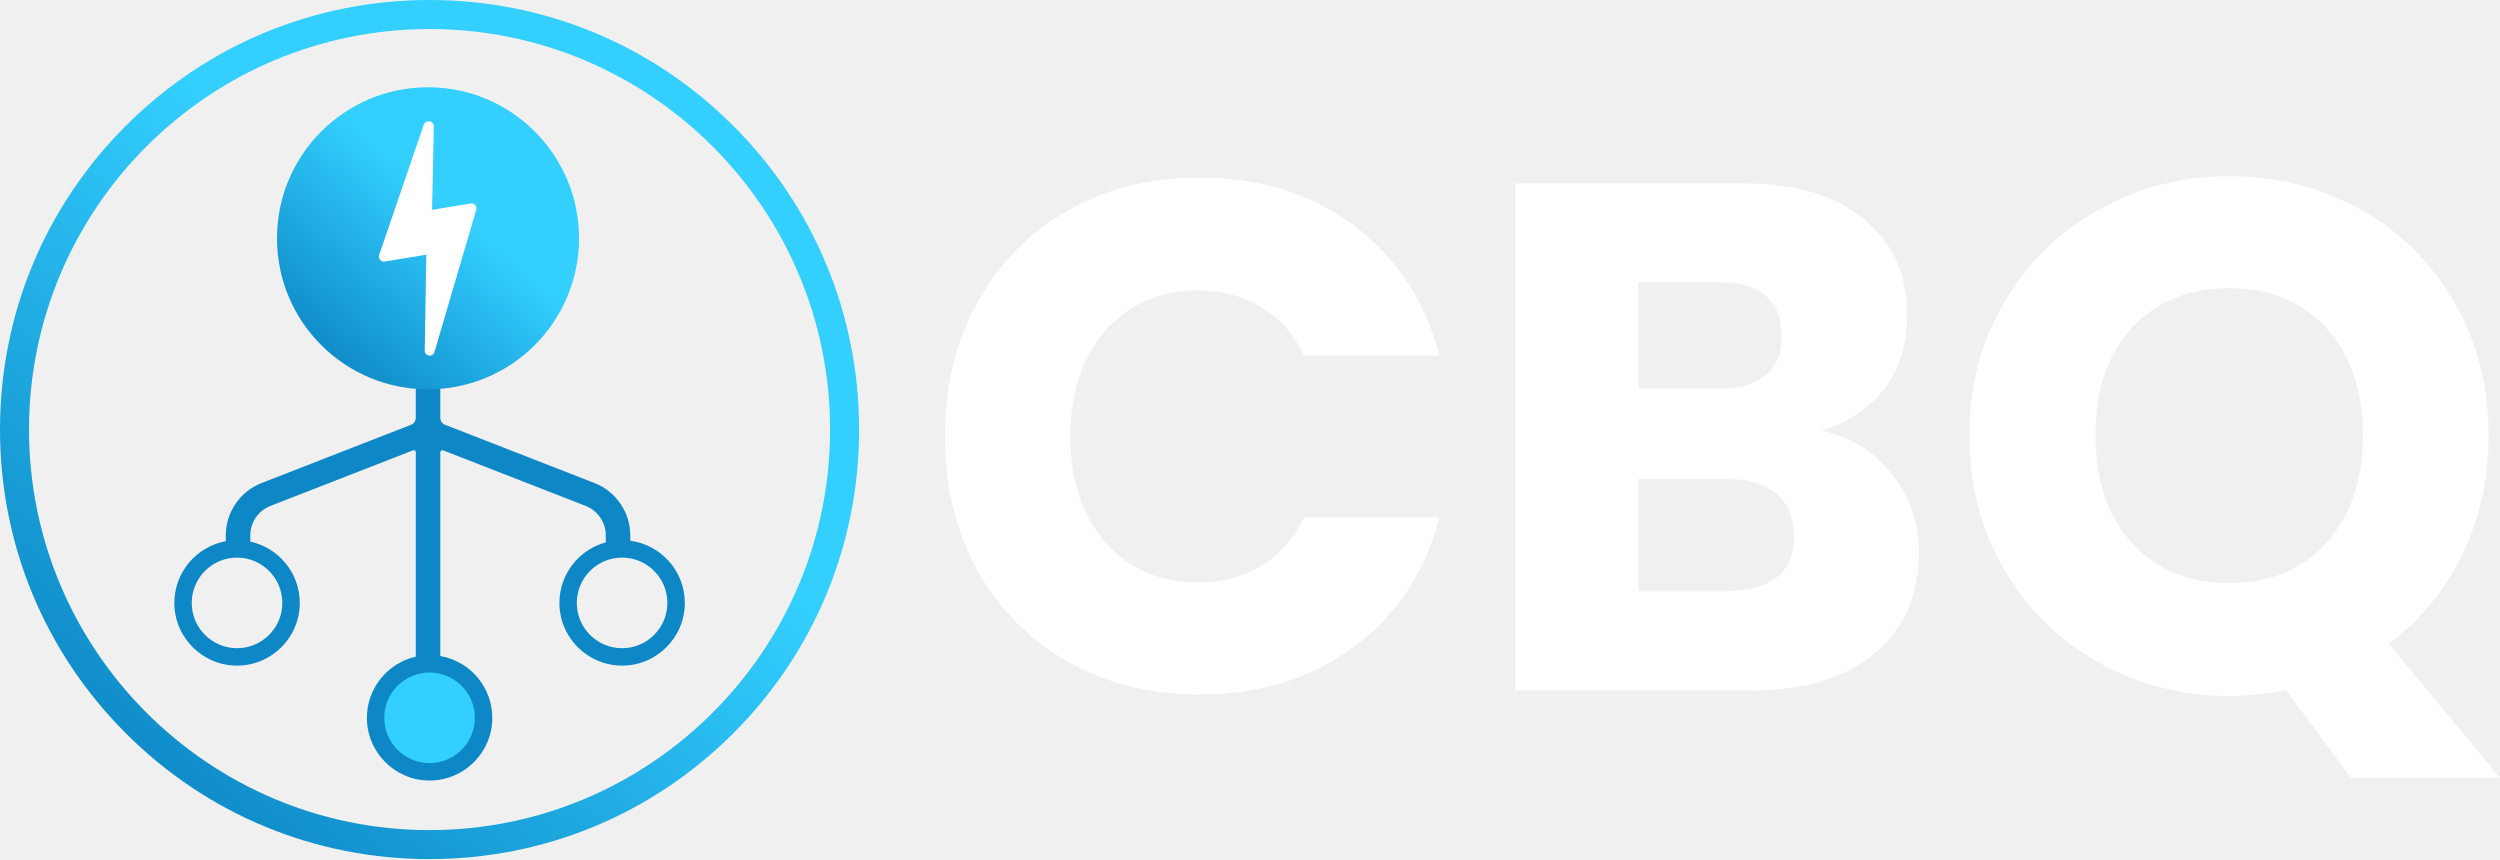
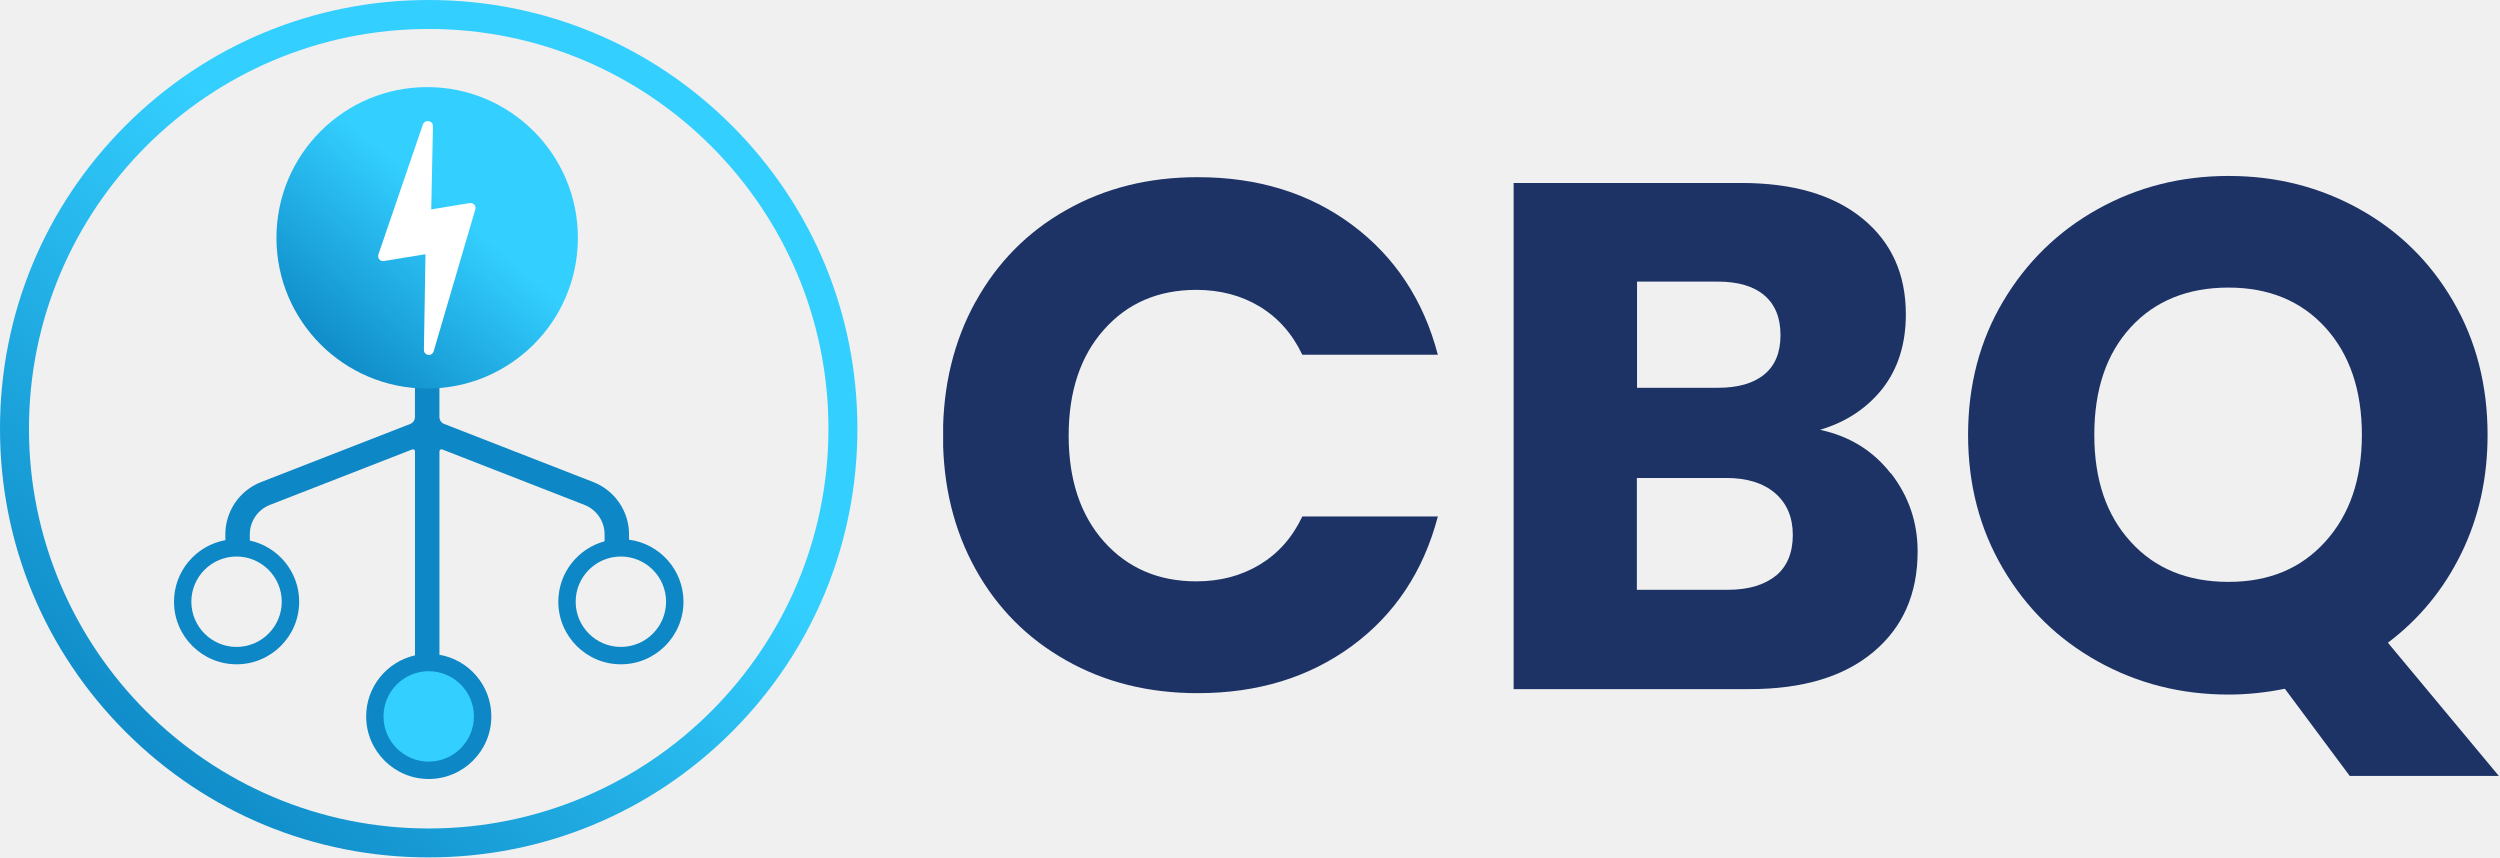
- <svg xmlns="http://www.w3.org/2000/svg" width="291" height="100" viewBox="0 0 291 100" fill="none">
-   <g clip-path="url(#clip0_682_4272)">
-     <path d="M50 100C36.645 100 24.089 94.8 14.646 85.356C5.203 75.913 0 63.357 0 50.001C0 36.646 5.2 24.09 14.644 14.644C24.087 5.198 36.645 0 50 0C63.356 0 75.912 5.2 85.355 14.644C94.798 24.087 99.999 36.643 99.999 49.999C99.999 63.354 94.798 75.91 85.355 85.354C75.912 94.797 63.356 99.998 50 99.998V100ZM50 3.378C24.292 3.378 3.378 24.292 3.378 50.001C3.378 75.71 24.292 96.624 50 96.624C75.709 96.624 96.623 75.71 96.623 50.001C96.623 24.292 75.707 3.378 50 3.378Z" fill="url(#paint0_linear_682_4272)" />
-     <path d="M50 89.84C53.472 89.84 56.286 87.026 56.286 83.554C56.286 80.083 53.472 77.269 50 77.269C46.529 77.269 43.715 80.083 43.715 83.554C43.715 87.026 46.529 89.84 50 89.84Z" fill="#33CFFF" />
-     <path d="M73.364 62.945V62.33C73.364 59.629 71.707 57.204 69.191 56.222L51.802 49.445C51.469 49.314 51.25 48.995 51.25 48.636V44.697C50.784 44.767 50.309 44.803 49.822 44.803C49.336 44.803 48.861 44.767 48.395 44.697V48.636C48.395 48.995 48.176 49.314 47.843 49.445L30.454 56.222C27.936 57.202 26.28 59.627 26.28 62.33V62.999C22.88 63.618 20.294 66.6 20.294 70.179C20.294 74.203 23.569 77.478 27.594 77.478C31.618 77.478 34.893 74.203 34.893 70.179C34.893 66.683 32.422 63.755 29.136 63.044V62.33C29.136 60.794 30.062 59.44 31.492 58.882L48.084 52.416C48.235 52.357 48.399 52.467 48.399 52.632V76.435C45.145 77.169 42.706 80.082 42.706 83.555C42.706 87.579 45.98 90.854 50.005 90.854C54.029 90.854 57.304 87.579 57.304 83.555C57.304 79.956 54.685 76.958 51.253 76.363V52.632C51.253 52.47 51.417 52.357 51.568 52.416L68.157 58.882C69.579 59.436 70.513 60.805 70.513 62.33V63.132C67.407 63.969 65.115 66.812 65.115 70.179C65.115 74.203 68.389 77.478 72.414 77.478C76.439 77.478 79.713 74.203 79.713 70.179C79.713 66.476 76.943 63.413 73.367 62.945H73.364ZM32.861 70.179C32.861 73.086 30.497 75.451 27.589 75.451C24.681 75.451 22.317 73.086 22.317 70.179C22.317 67.271 24.681 64.906 27.589 64.906C30.497 64.906 32.861 67.271 32.861 70.179ZM55.273 83.555C55.273 86.462 52.908 88.827 50 88.827C47.093 88.827 44.728 86.462 44.728 83.555C44.728 80.647 47.093 78.282 50 78.282C52.908 78.282 55.273 80.647 55.273 83.555ZM72.412 75.451C69.504 75.451 67.139 73.086 67.139 70.179C67.139 67.271 69.504 64.906 72.412 64.906C75.319 64.906 77.684 67.271 77.684 70.179C77.684 73.086 75.319 75.451 72.412 75.451Z" fill="#0D87C5" />
-     <path d="M49.82 45.317C59.528 45.317 67.398 37.447 67.398 27.739C67.398 18.03 59.528 10.16 49.82 10.16C40.112 10.16 32.242 18.03 32.242 27.739C32.242 37.447 40.112 45.317 49.82 45.317Z" fill="url(#paint1_linear_682_4272)" />
-     <path d="M50.293 14.268C50.194 14.182 50.068 14.133 49.94 14.128C49.678 14.097 49.419 14.248 49.327 14.504L49.322 14.515C49.322 14.515 49.316 14.534 49.313 14.543L44.131 29.686C44.066 29.878 44.106 30.092 44.237 30.247C44.368 30.403 44.57 30.477 44.773 30.445L49.624 29.648L49.44 40.808C49.435 41.096 49.645 41.346 49.931 41.389C50.117 41.418 50.3 41.353 50.426 41.227C50.494 41.159 50.543 41.076 50.572 40.981L55.437 24.414C55.493 24.223 55.448 24.018 55.316 23.869C55.185 23.72 54.984 23.648 54.788 23.682L50.295 24.421L50.496 14.718C50.5 14.547 50.426 14.383 50.298 14.27L50.293 14.268Z" fill="white" />
+ <svg xmlns="http://www.w3.org/2000/svg" width="519" height="178" viewBox="0 0 519 178" fill="none">
+   <g clip-path="url(#clip0_687_485)">
+     <path d="M89.001 178C65.228 178 42.879 168.743 26.07 151.934C9.26 135.125 0 112.775 0 89.002C0 65.229 9.256 42.879 26.066 26.066C42.875 9.253 65.228 0 89.001 0C112.773 0 135.123 9.257 151.932 26.066C168.741 42.875 177.997 65.225 177.997 88.998C177.997 112.771 168.741 135.121 151.932 151.93C135.123 168.739 112.773 177.996 89.001 177.996V178ZM89.001 6.013C43.239 6.013 6.013 43.24 6.013 89.002C6.013 134.764 43.239 171.991 89.001 171.991C134.762 171.991 171.988 134.764 171.988 89.002C171.988 43.24 134.758 6.013 89.001 6.013Z" fill="url(#paint0_linear_687_485)" />
+     <path d="M89.001 159.916C95.18 159.916 100.189 154.906 100.189 148.727C100.189 142.548 95.18 137.538 89.001 137.538C82.821 137.538 77.812 142.548 77.812 148.727C77.812 154.906 82.821 159.916 89.001 159.916Z" fill="#33CFFF" />
+     <path d="M130.589 112.041V110.946C130.589 106.14 127.638 101.822 123.16 100.074L92.208 88.011C91.615 87.779 91.226 87.21 91.226 86.572V79.561C90.396 79.685 89.55 79.749 88.684 79.749C87.818 79.749 86.972 79.685 86.142 79.561V86.572C86.142 87.21 85.754 87.779 85.16 88.011L54.208 100.074C49.726 101.818 46.78 106.136 46.78 110.946V112.137C40.726 113.239 36.124 118.547 36.124 124.917C36.124 132.081 41.953 137.91 49.117 137.91C56.281 137.91 62.109 132.081 62.109 124.917C62.109 118.696 57.712 113.484 51.863 112.217V110.946C51.863 108.212 53.51 105.803 56.056 104.809L85.589 93.299C85.858 93.195 86.151 93.391 86.151 93.684V136.054C80.358 137.361 76.016 142.545 76.016 148.726C76.016 155.89 81.845 161.719 89.009 161.719C96.173 161.719 102.002 155.89 102.002 148.726C102.002 142.32 97.339 136.984 91.23 135.926V93.684C91.23 93.395 91.522 93.195 91.791 93.299L121.32 104.809C123.85 105.795 125.514 108.232 125.514 110.946V112.374C119.985 113.865 115.904 118.924 115.904 124.917C115.904 132.081 121.733 137.91 128.897 137.91C136.061 137.91 141.89 132.081 141.89 124.917C141.89 118.327 136.959 112.875 130.593 112.041H130.589ZM58.493 124.917C58.493 130.093 54.284 134.302 49.109 134.302C43.933 134.302 39.724 130.093 39.724 124.917C39.724 119.742 43.933 115.533 49.109 115.533C54.284 115.533 58.493 119.742 58.493 124.917ZM98.386 148.726C98.386 153.902 94.176 158.111 89.001 158.111C83.825 158.111 79.616 153.902 79.616 148.726C79.616 143.551 83.825 139.342 89.001 139.342C94.176 139.342 98.386 143.551 98.386 148.726ZM128.893 134.302C123.718 134.302 119.508 130.093 119.508 124.917C119.508 119.742 123.718 115.533 128.893 115.533C134.068 115.533 138.278 119.742 138.278 124.917C138.278 130.093 134.068 134.302 128.893 134.302Z" fill="#0D87C5" />
+     <path d="M88.68 80.663C105.96 80.663 119.969 66.654 119.969 49.374C119.969 32.093 105.96 18.084 88.68 18.084C71.399 18.084 57.391 32.093 57.391 49.374C57.391 66.654 71.399 80.663 88.68 80.663Z" fill="url(#paint1_linear_687_485)" />
+     <path d="M89.522 25.396C89.346 25.244 89.121 25.156 88.892 25.148C88.427 25.092 87.966 25.36 87.802 25.817L87.794 25.837C87.794 25.837 87.782 25.87 87.778 25.886L78.554 52.842C78.437 53.182 78.51 53.563 78.742 53.84C78.975 54.116 79.335 54.249 79.696 54.193L88.331 52.773L88.003 72.638C87.995 73.151 88.367 73.596 88.876 73.672C89.209 73.724 89.534 73.608 89.758 73.383C89.879 73.263 89.967 73.115 90.019 72.946L98.678 43.457C98.778 43.116 98.698 42.751 98.462 42.487C98.229 42.222 97.872 42.094 97.524 42.154L89.526 43.469L89.883 26.198C89.891 25.894 89.758 25.601 89.53 25.401L89.522 25.396Z" fill="white" />
  </g>
-   <g clip-path="url(#clip1_682_4272)">
-     <path d="M113.782 35.181C116.297 30.608 119.815 27.041 124.314 24.498C128.814 21.935 133.906 20.664 139.612 20.664C146.607 20.664 152.579 22.509 157.569 26.221C162.539 29.932 165.872 34.976 167.549 41.373H151.781C150.615 38.913 148.938 37.026 146.791 35.734C144.643 34.443 142.189 33.807 139.449 33.807C135.031 33.807 131.452 35.345 128.712 38.441C125.971 41.516 124.601 45.658 124.601 50.805C124.601 55.951 125.971 60.093 128.712 63.169C131.452 66.244 135.031 67.802 139.449 67.802C142.189 67.802 144.643 67.167 146.791 65.875C148.938 64.583 150.615 62.717 151.781 60.236H167.549C165.872 66.634 162.539 71.657 157.569 75.327C152.579 78.997 146.607 80.843 139.612 80.843C133.906 80.843 128.793 79.572 124.294 77.008C119.795 74.466 116.277 70.919 113.761 66.367C111.246 61.815 109.978 56.628 109.978 50.805C109.978 44.982 111.246 39.774 113.761 35.201L113.782 35.181Z" fill="white" />
-     <path d="M220.253 55.193C222.319 57.858 223.362 60.893 223.362 64.317C223.362 69.258 221.644 73.174 218.208 76.045C214.772 78.936 209.966 80.371 203.81 80.371H176.364V21.341H202.869C208.862 21.341 213.545 22.715 216.92 25.462C220.294 28.21 221.992 31.941 221.992 36.657C221.992 40.143 221.071 43.013 219.272 45.33C217.451 47.627 215.038 49.226 212.011 50.128C215.427 50.866 218.167 52.548 220.233 55.213L220.253 55.193ZM190.721 45.228H200.108C202.46 45.228 204.26 44.715 205.528 43.669C206.796 42.624 207.41 41.106 207.41 39.077C207.41 37.047 206.776 35.509 205.528 34.443C204.281 33.377 202.46 32.843 200.108 32.843H190.721V45.207V45.228ZM206.878 67.146C208.187 66.06 208.841 64.46 208.841 62.389C208.841 60.319 208.146 58.699 206.776 57.51C205.405 56.341 203.524 55.746 201.111 55.746H190.701V68.787H201.274C203.667 68.787 205.528 68.233 206.857 67.146H206.878Z" fill="white" />
-     <path d="M273.632 90.5L266.086 80.33C263.856 80.781 261.668 81.007 259.541 81.007C253.999 81.007 248.927 79.715 244.305 77.132C239.682 74.548 236.022 70.96 233.302 66.326C230.581 61.692 229.232 56.505 229.232 50.723C229.232 44.941 230.581 39.753 233.302 35.16C236.022 30.567 239.682 26.979 244.305 24.396C248.927 21.812 253.999 20.52 259.541 20.52C265.083 20.52 270.155 21.812 274.778 24.396C279.4 26.979 283.02 30.567 285.678 35.16C288.337 39.753 289.666 44.941 289.666 50.723C289.666 55.767 288.644 60.38 286.599 64.563C284.553 68.746 281.711 72.211 278.07 74.958L290.996 90.52H273.632V90.5ZM248.149 63.189C250.972 66.305 254.755 67.864 259.521 67.864C264.286 67.864 267.988 66.285 270.81 63.148C273.632 60.011 275.043 55.869 275.043 50.702C275.043 45.535 273.632 41.332 270.81 38.215C267.988 35.099 264.224 33.54 259.521 33.54C254.817 33.54 250.972 35.078 248.149 38.174C245.327 41.25 243.916 45.433 243.916 50.702C243.916 55.972 245.327 60.093 248.149 63.189Z" fill="white" />
+   <g clip-path="url(#clip1_687_485)">
+     <path d="M202.549 62.623C207.038 54.484 213.315 48.134 221.344 43.608C229.374 39.046 238.461 36.783 248.644 36.783C261.126 36.783 271.783 40.068 280.688 46.674C289.557 53.28 295.506 62.258 298.499 73.645H270.36C268.279 69.265 265.287 65.908 261.454 63.608C257.622 61.309 253.243 60.178 248.352 60.178C240.469 60.178 234.082 62.915 229.191 68.426C224.301 73.9 221.855 81.273 221.855 90.433C221.855 99.594 224.301 106.967 229.191 112.441C234.082 117.916 240.469 120.689 248.352 120.689C253.243 120.689 257.622 119.558 261.454 117.259C265.287 114.959 268.279 111.638 270.36 107.222H298.499C295.506 118.609 289.557 127.551 280.688 134.084C271.783 140.617 261.126 143.901 248.644 143.901C238.461 143.901 229.337 141.638 221.308 137.076C213.279 132.551 207.001 126.237 202.512 118.135C198.023 110.032 195.76 100.799 195.76 90.433C195.76 80.068 198.023 70.798 202.512 62.659L202.549 62.623Z" fill="#1D3366" />
+     <path d="M392.551 98.243C396.237 102.987 398.099 108.389 398.099 114.484C398.099 123.279 395.033 130.25 388.901 135.36C382.77 140.506 374.193 143.061 363.208 143.061H314.229V37.986H361.529C372.222 37.986 380.58 40.432 386.602 45.322C392.624 50.213 395.653 56.855 395.653 65.249C395.653 71.454 394.011 76.563 390.799 80.688C387.551 84.775 383.244 87.622 377.843 89.228C383.938 90.542 388.828 93.534 392.515 98.279L392.551 98.243ZM339.85 80.505H356.602C360.799 80.505 364.011 79.593 366.273 77.731C368.536 75.87 369.631 73.169 369.631 69.556C369.631 65.943 368.5 63.206 366.273 61.308C364.047 59.41 360.799 58.461 356.602 58.461H339.85V80.469V80.505ZM368.682 119.52C371.018 117.586 372.186 114.739 372.186 111.053C372.186 107.367 370.945 104.483 368.5 102.367C366.054 100.286 362.697 99.228 358.39 99.228H339.813V122.44H358.682C362.952 122.44 366.273 121.454 368.646 119.52H368.682Z" fill="#1D3366" />
+     <path d="M487.808 161.09L474.34 142.987C470.362 143.79 466.457 144.192 462.661 144.192C452.771 144.192 443.72 141.893 435.471 137.294C427.223 132.695 420.69 126.308 415.836 118.06C410.982 109.812 408.573 100.578 408.573 90.286C408.573 79.994 410.982 70.76 415.836 62.585C420.69 54.41 427.223 48.023 435.471 43.424C443.72 38.826 452.771 36.526 462.661 36.526C472.552 36.526 481.603 38.826 489.852 43.424C498.1 48.023 504.56 54.41 509.304 62.585C514.049 70.76 516.421 79.994 516.421 90.286C516.421 99.264 514.596 107.476 510.947 114.921C507.297 122.367 502.224 128.535 495.728 133.425L518.794 161.126H487.808V161.09ZM442.333 112.476C447.369 118.024 454.121 120.797 462.625 120.797C471.129 120.797 477.735 117.987 482.771 112.403C487.808 106.819 490.326 99.447 490.326 90.25C490.326 81.052 487.808 73.571 482.771 68.023C477.735 62.476 471.019 59.702 462.625 59.702C454.231 59.702 447.369 62.439 442.333 67.95C437.296 73.425 434.778 80.87 434.778 90.25C434.778 99.629 437.296 106.965 442.333 112.476Z" fill="#1D3366" />
  </g>
  <defs>
-     <linearGradient id="paint0_linear_682_4272" x1="79.321" y1="23.528" x2="18.149" y2="95.455" gradientUnits="userSpaceOnUse">
+     <linearGradient id="paint0_linear_687_485" x1="141.191" y1="41.88" x2="32.304" y2="169.909" gradientUnits="userSpaceOnUse">
      <stop offset="0.279" stop-color="#33CFFF" />
      <stop offset="1" stop-color="#0D87C5" />
    </linearGradient>
-     <linearGradient id="paint1_linear_682_4272" x1="60.129" y1="18.432" x2="38.623" y2="43.719" gradientUnits="userSpaceOnUse">
+     <linearGradient id="paint1_linear_687_485" x1="107.029" y1="32.807" x2="68.748" y2="77.819" gradientUnits="userSpaceOnUse">
      <stop offset="0.279" stop-color="#33CFFF" />
      <stop offset="1" stop-color="#0D87C5" />
    </linearGradient>
-     <clipPath id="clip0_682_4272">
-       <rect width="99.999" height="100" fill="white" />
+     <clipPath id="clip0_687_485">
+       <rect width="177.997" height="178" fill="white" />
    </clipPath>
-     <clipPath id="clip1_682_4272">
-       <rect width="180.997" height="70" fill="white" transform="translate(109.998 20.5)" />
+     <clipPath id="clip1_687_485">
+       <rect width="322.997" height="124.6" fill="white" transform="translate(195.797 36.4902)" />
    </clipPath>
  </defs>
</svg>
